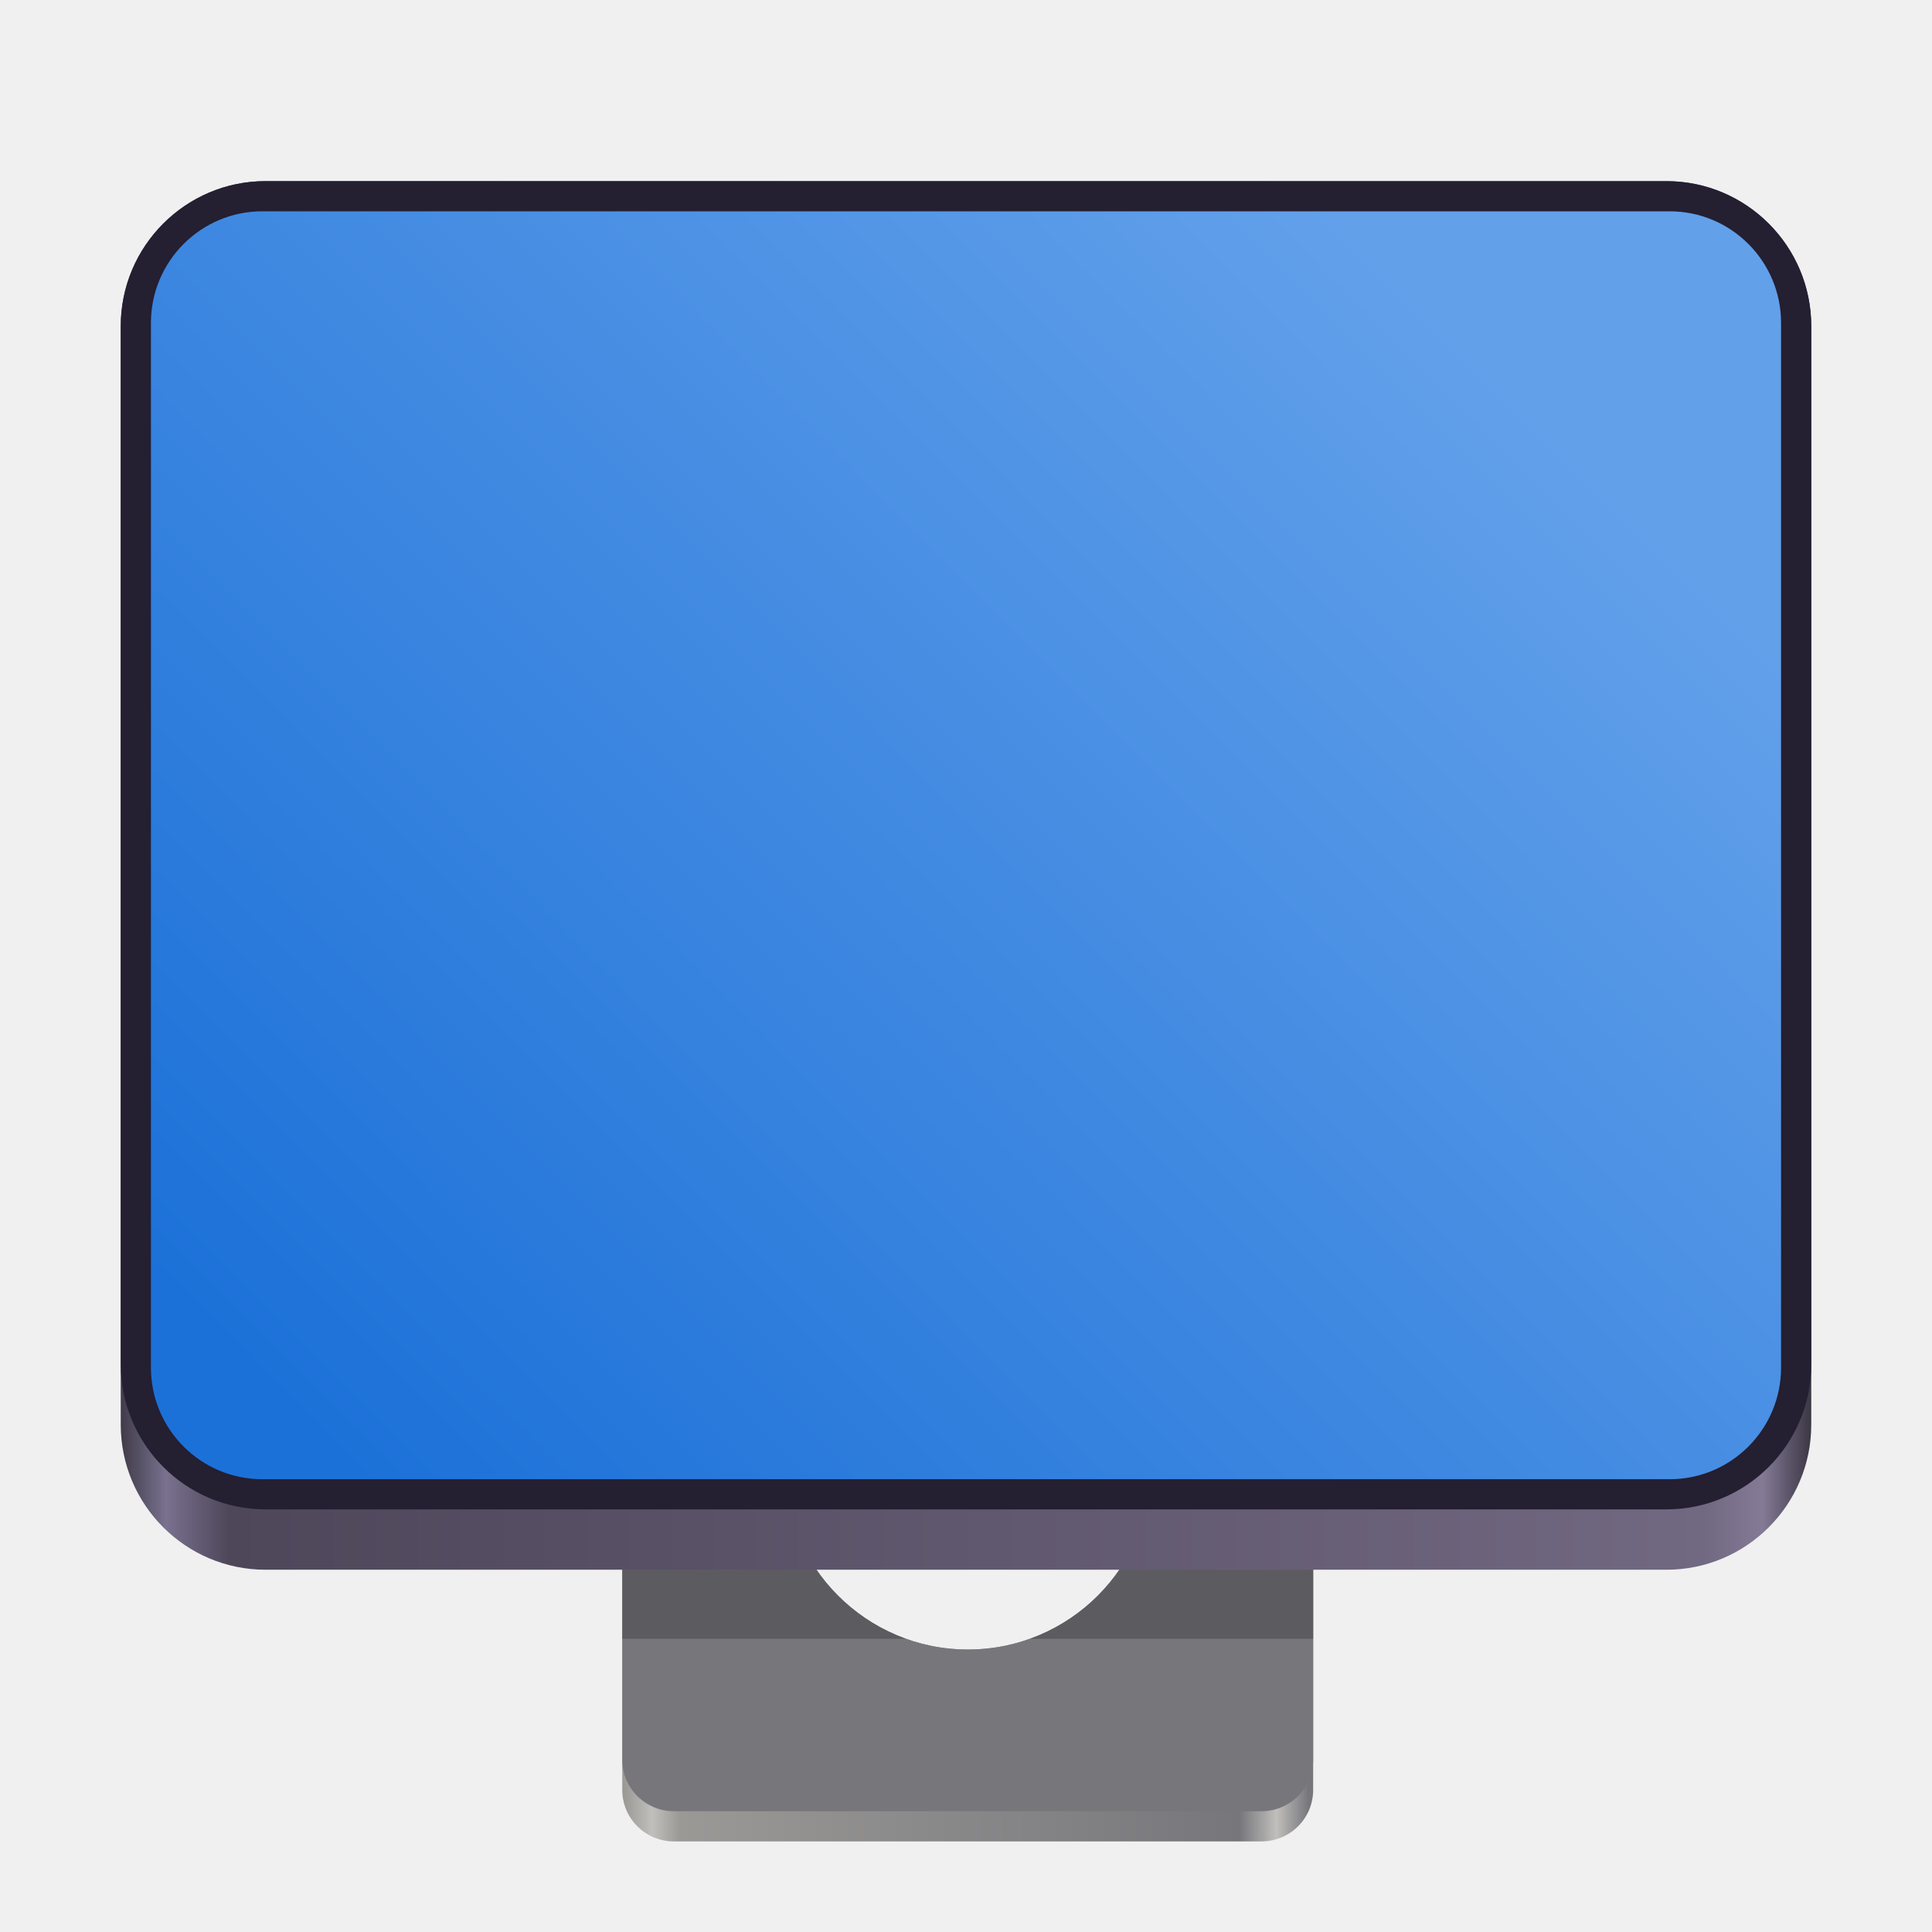
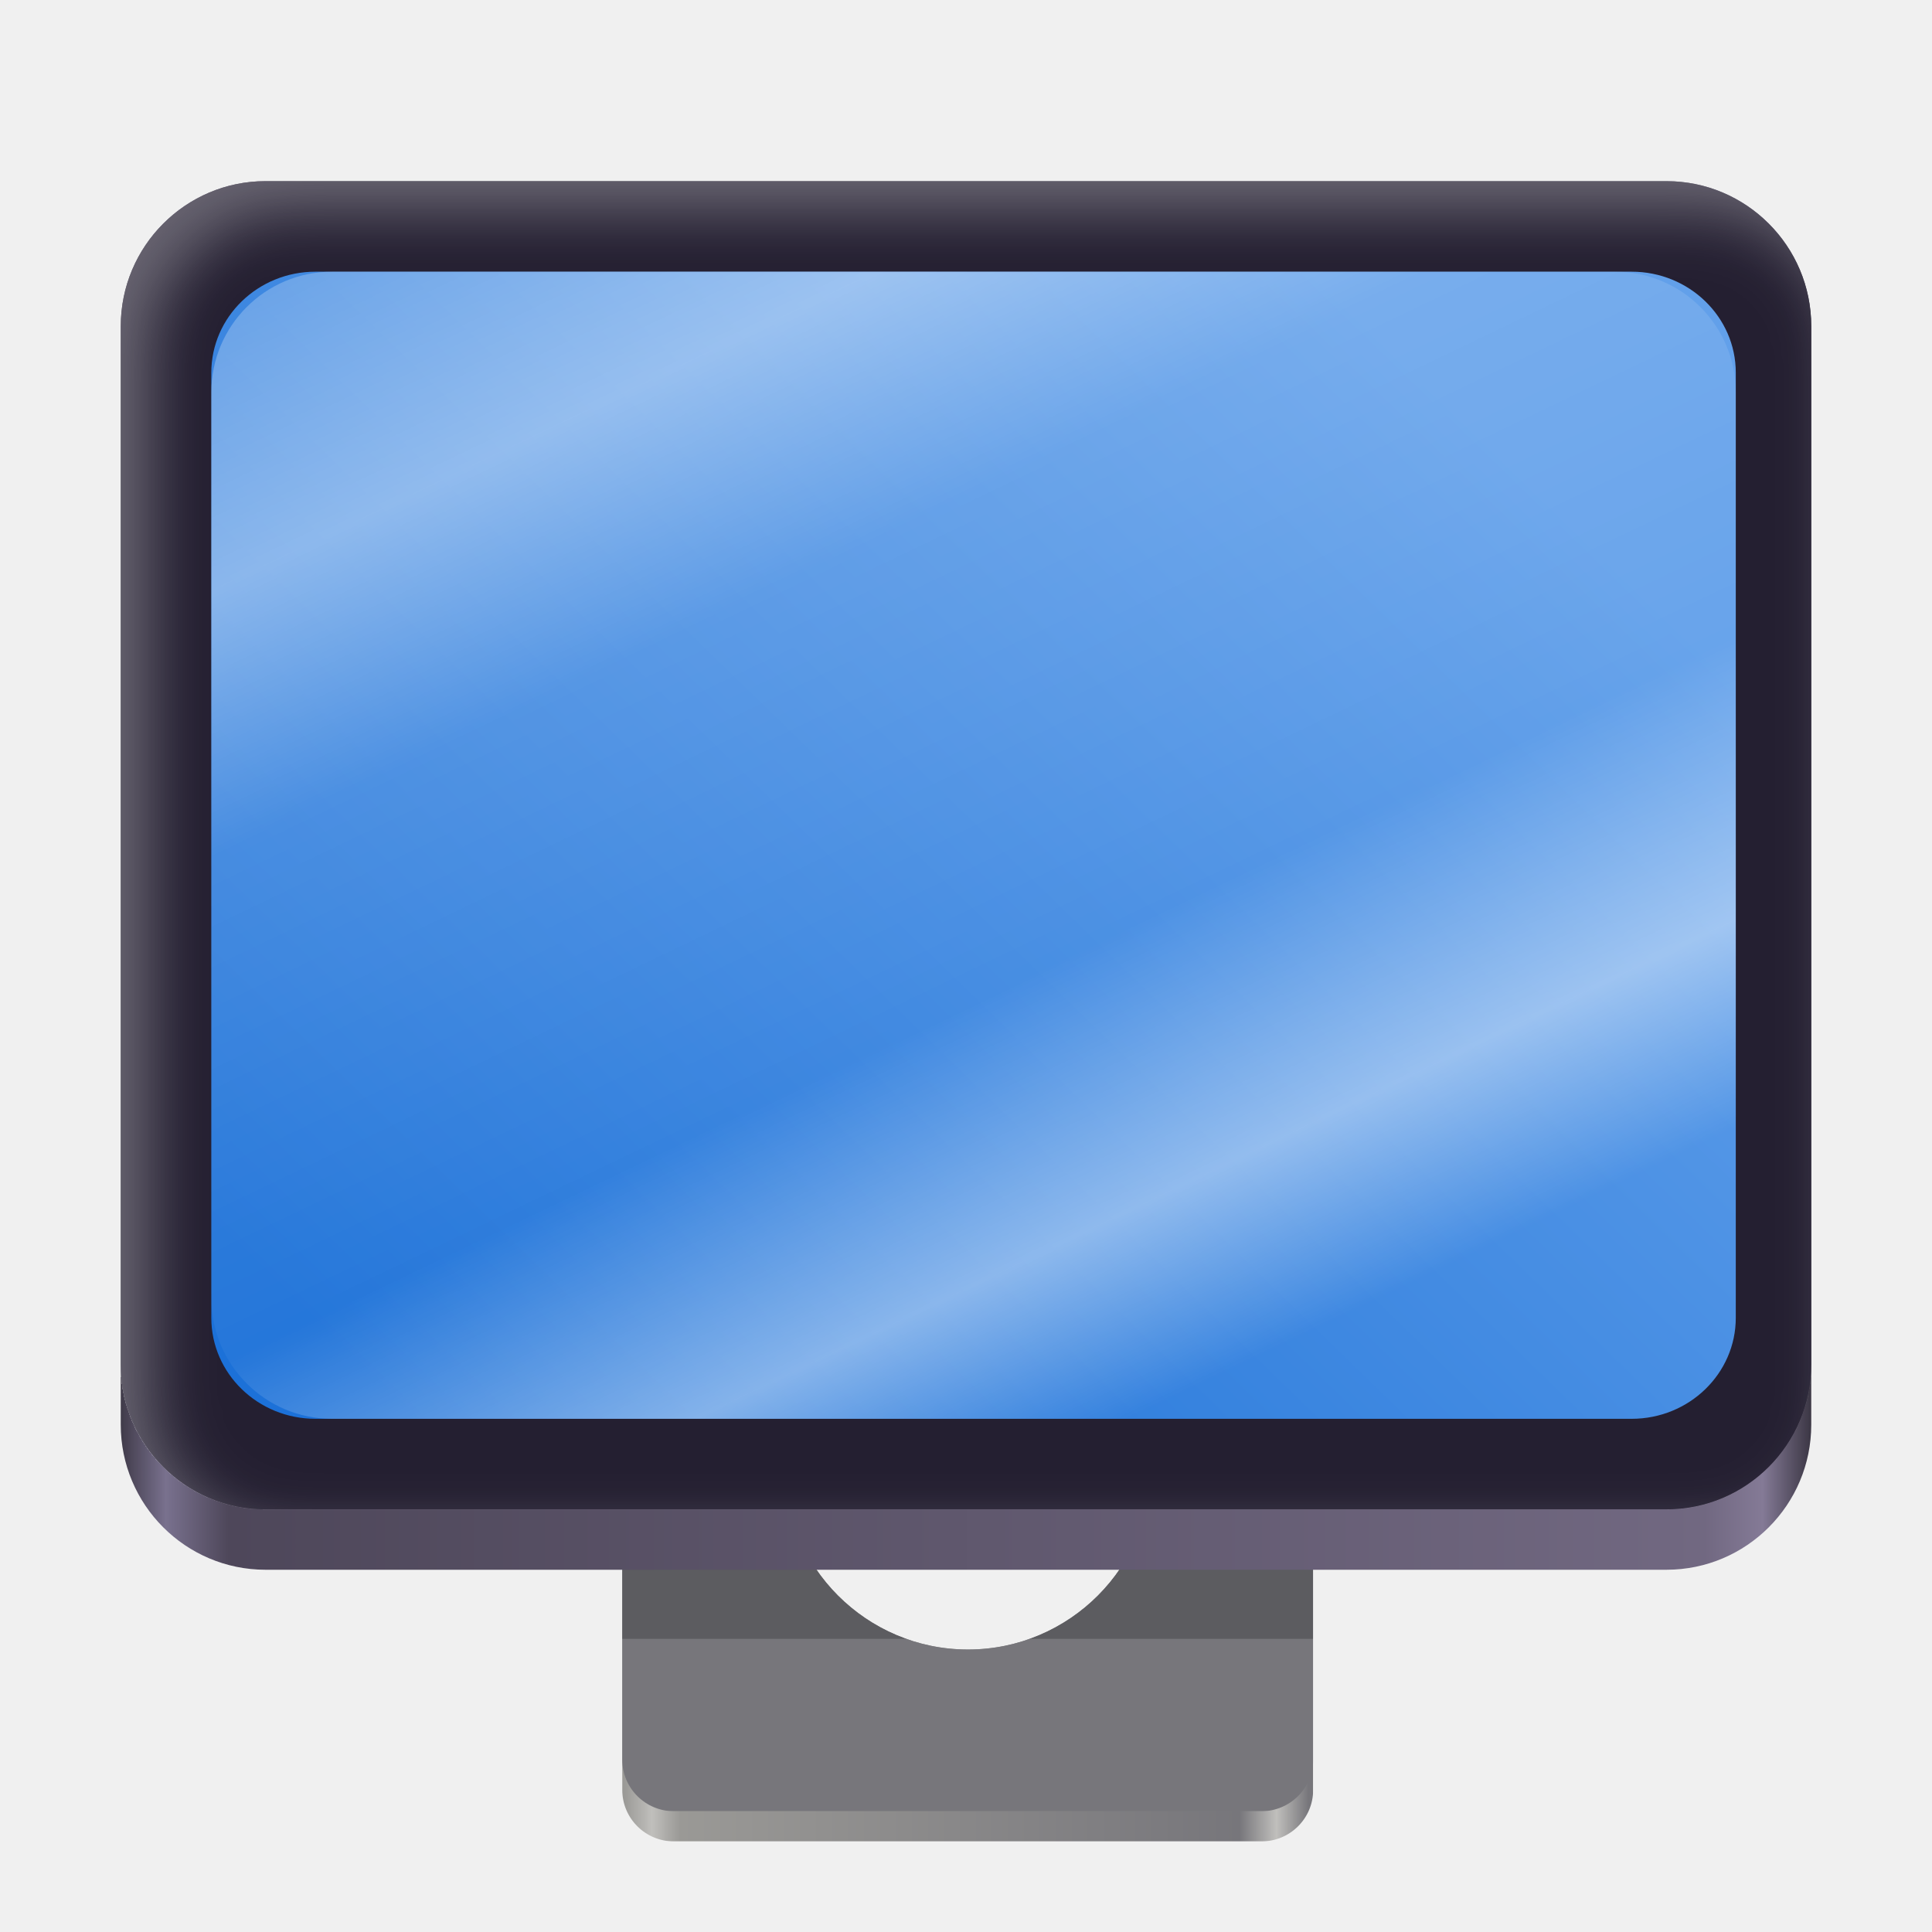
- <svg xmlns="http://www.w3.org/2000/svg" height="128px" viewBox="0 0 128 128" width="128px">
-   <clipPath id="a">
-     <path d="m 41 70 h 46 v 52 h -46 z m 0 0" />
-   </clipPath>
-   <clipPath id="b">
-     <path d="m 40.402 54.34 h 47.422 v 68.484 h -47.422 z m 35.91 42.734 c 0 -6.742 -5.453 -12.211 -12.184 -12.211 c -6.727 0 -12.184 5.469 -12.184 12.211 c 0 6.742 5.457 12.211 12.184 12.211 c 6.73 0 12.184 -5.469 12.184 -12.211 z m 0 0" />
-   </clipPath>
-   <linearGradient id="c" gradientTransform="matrix(0.164687 0 0 0.165054 -25.11141 -9.834853)" gradientUnits="userSpaceOnUse" x1="403.496" x2="678.909" y1="793.566" y2="793.566">
-     <stop offset="0" stop-color="#9a9996" />
-     <stop offset="0.041" stop-color="#c0bfbc" />
-     <stop offset="0.082" stop-color="#9a9996" />
-     <stop offset="0.899" stop-color="#77767b" />
-     <stop offset="0.953" stop-color="#c0bfbc" />
-     <stop offset="1" stop-color="#77767b" />
-   </linearGradient>
-   <clipPath id="d">
-     <path d="m 41 68 h 46 v 52 h -46 z m 0 0" />
-   </clipPath>
-   <clipPath id="e">
-     <path d="m 40.402 54.34 h 47.422 v 68.484 h -47.422 z m 35.91 42.734 c 0 -6.742 -5.453 -12.211 -12.184 -12.211 c -6.727 0 -12.184 5.469 -12.184 12.211 c 0 6.742 5.457 12.211 12.184 12.211 c 6.73 0 12.184 -5.469 12.184 -12.211 z m 0 0" />
-   </clipPath>
-   <clipPath id="f">
-     <path d="m 41 55 h 46 v 54 h -46 z m 0 0" />
-   </clipPath>
-   <clipPath id="g">
-     <path d="m 40.402 54.34 h 47.422 v 68.484 h -47.422 z m 35.91 42.734 c 0 -6.742 -5.453 -12.211 -12.184 -12.211 c -6.727 0 -12.184 5.469 -12.184 12.211 c 0 6.742 5.457 12.211 12.184 12.211 c 6.73 0 12.184 -5.469 12.184 -12.211 z m 0 0" />
-   </clipPath>
-   <linearGradient id="h" gradientTransform="matrix(0.299808 0 0 0.300475 -270.5858 35.15513)" gradientUnits="userSpaceOnUse" x1="928.742" x2="1302.49" y1="216.639" y2="216.639">
-     <stop offset="0" stop-color="#3d3846" />
-     <stop offset="0.028" stop-color="#79718e" />
-     <stop offset="0.065" stop-color="#4e475a" />
-     <stop offset="0.938" stop-color="#716881" />
-     <stop offset="0.972" stop-color="#847a96" />
-     <stop offset="1" stop-color="#3d3846" />
-   </linearGradient>
-   <linearGradient id="i" gradientTransform="matrix(0.45451 0 0 0.455522 -1210.292 616.1726)" gradientUnits="userSpaceOnUse" x1="2704.463" x2="2868.168" y1="-1148.187" y2="-1311.529">
-     <stop offset="0" stop-color="#1c71d8" />
-     <stop offset="1" stop-color="#62a0ea" />
-   </linearGradient>
-   <g clip-path="url(#a)">
-     <g clip-path="url(#b)">
-       <path d="m 44.664 70.727 h 38.898 c 1.902 0 3.438 1.523 3.438 3.414 v 44.445 c 0 1.891 -1.535 3.414 -3.438 3.414 h -38.898 c -1.902 0 -3.438 -1.523 -3.438 -3.414 v -44.445 c 0 -1.891 1.535 -3.414 3.438 -3.414 z m 0 0" fill="url(#c)" />
+ <svg xmlns="http://www.w3.org/2000/svg" width="128" height="128" viewBox="0 0 128 128" fill="none">
+   <mask id="mask0_1_3203" style="mask-type:luminance" maskUnits="userSpaceOnUse" x="41" y="70" width="46" height="52">
+     <path d="M41 70H87V122H41V70Z" fill="white" />
+   </mask>
+   <g mask="url(#mask0_1_3203)">
+     <mask id="mask1_1_3203" style="mask-type:luminance" maskUnits="userSpaceOnUse" x="40" y="54" width="48" height="69">
+       <path d="M40.402 54.34H87.824V122.824H40.402V54.34ZM76.312 97.074C76.312 90.332 70.859 84.863 64.129 84.863C57.402 84.863 51.945 90.332 51.945 97.074C51.945 103.816 57.402 109.285 64.129 109.285C70.859 109.285 76.312 103.816 76.312 97.074Z" fill="white" />
+     </mask>
+     <g mask="url(#mask1_1_3203)">
+       <path d="M44.664 70.727H83.562C85.465 70.727 87 72.25 87 74.141V118.586C87 120.477 85.465 122 83.562 122H44.664C42.762 122 41.227 120.477 41.227 118.586V74.141C41.227 72.25 42.762 70.727 44.664 70.727Z" fill="url(#paint0_linear_1_3203)" />
    </g>
  </g>
-   <g clip-path="url(#d)">
-     <g clip-path="url(#e)">
-       <path d="m 44.664 68.727 h 38.898 c 1.902 0 3.438 1.523 3.438 3.414 v 44.445 c 0 1.891 -1.535 3.414 -3.438 3.414 h -38.898 c -1.902 0 -3.438 -1.523 -3.438 -3.414 v -44.445 c 0 -1.891 1.535 -3.414 3.438 -3.414 z m 0 0" fill="#77767b" />
+   <mask id="mask2_1_3203" style="mask-type:luminance" maskUnits="userSpaceOnUse" x="41" y="68" width="46" height="52">
+     <path d="M41 68H87V120H41V68Z" fill="white" />
+   </mask>
+   <g mask="url(#mask2_1_3203)">
+     <mask id="mask3_1_3203" style="mask-type:luminance" maskUnits="userSpaceOnUse" x="40" y="54" width="48" height="69">
+       <path d="M40.402 54.34H87.824V122.824H40.402V54.34ZM76.312 97.074C76.312 90.332 70.859 84.863 64.129 84.863C57.402 84.863 51.945 90.332 51.945 97.074C51.945 103.816 57.402 109.285 64.129 109.285C70.859 109.285 76.312 103.816 76.312 97.074Z" fill="white" />
+     </mask>
+     <g mask="url(#mask3_1_3203)">
+       <path d="M44.664 68.727H83.562C85.465 68.727 87 70.25 87 72.141V116.586C87 118.477 85.465 120 83.562 120H44.664C42.762 120 41.227 118.477 41.227 116.586V72.141C41.227 70.25 42.762 68.727 44.664 68.727Z" fill="#77767B" />
    </g>
  </g>
-   <g clip-path="url(#f)">
-     <g clip-path="url(#g)">
-       <path d="m 41.227 55.164 h 45.773 v 53.414 h -45.773 z m 0 0" fill="#434348" fill-opacity="0.51" />
+   <mask id="mask4_1_3203" style="mask-type:luminance" maskUnits="userSpaceOnUse" x="41" y="55" width="46" height="54">
+     <path d="M41 55H87V109H41V55Z" fill="white" />
+   </mask>
+   <g mask="url(#mask4_1_3203)">
+     <mask id="mask5_1_3203" style="mask-type:luminance" maskUnits="userSpaceOnUse" x="40" y="54" width="48" height="69">
+       <path d="M40.402 54.34H87.824V122.824H40.402V54.34ZM76.312 97.074C76.312 90.332 70.859 84.863 64.129 84.863C57.402 84.863 51.945 90.332 51.945 97.074C51.945 103.816 57.402 109.285 64.129 109.285C70.859 109.285 76.312 103.816 76.312 97.074Z" fill="white" />
+     </mask>
+     <g mask="url(#mask5_1_3203)">
+       <path d="M41.227 55.164H87V108.578H41.227V55.164Z" fill="#434348" fill-opacity="0.51" />
    </g>
  </g>
-   <path d="m 120 21.613 v 72.773 c 0 5.309 -4.297 9.613 -9.594 9.613 h -92.812 c -5.297 0 -9.594 -4.305 -9.594 -9.613 v -72.773 c 0 -5.309 4.297 -9.613 9.594 -9.613 h 92.812 c 5.297 0 9.594 4.305 9.594 9.613 z m 0 0" fill="url(#h)" />
-   <path d="m 120 21.613 v 68.773 c 0 5.309 -4.297 9.613 -9.594 9.613 h -92.812 c -5.297 0 -9.594 -4.305 -9.594 -9.613 v -68.773 c 0 -5.309 4.297 -9.613 9.594 -9.613 h 92.812 c 5.297 0 9.594 4.305 9.594 9.613 z m 0 0" fill="#241f31" />
-   <path d="m 17.379 14 h 93.242 c 4.074 0 7.379 3.312 7.379 7.395 v 69.211 c 0 4.082 -3.305 7.395 -7.379 7.395 h -93.242 c -4.074 0 -7.379 -3.312 -7.379 -7.395 v -69.211 c 0 -4.082 3.305 -7.395 7.379 -7.395 z m 0 0" fill="url(#i)" />
+   <path d="M120 21.613V94.387C120 99.695 115.703 104 110.406 104H17.594C12.297 104 8 99.695 8 94.387V21.613C8 16.305 12.297 12 17.594 12H110.406C115.703 12 120 16.305 120 21.613Z" fill="url(#paint1_linear_1_3203)" />
+   <g filter="url(#filter0_i_1_3203)">
+     <path d="M120 21.613V90.387C120 95.695 115.703 100 110.406 100H17.594C12.297 100 8 95.695 8 90.387V21.613C8 16.305 12.297 12 17.594 12H110.406C115.703 12 120 16.305 120 21.613Z" fill="#241F31" />
+   </g>
+   <path d="M20.901 18H108.099C111.91 18 115 20.997 115 24.69V87.31C115 91.003 111.91 94 108.099 94H20.901C17.09 94 14 91.003 14 87.31V24.69C14 20.997 17.09 18 20.901 18Z" fill="url(#paint2_linear_1_3203)" />
+   <rect x="14" y="18" width="101" height="76" rx="8" fill="url(#paint3_linear_1_3203)" fill-opacity="0.43" />
+   <defs>
+     <filter id="filter0_i_1_3203" x="8" y="12" width="114" height="90" filterUnits="userSpaceOnUse" color-interpolation-filters="sRGB">
+       <feFlood flood-opacity="0" result="BackgroundImageFix" />
+       <feBlend mode="normal" in="SourceGraphic" in2="BackgroundImageFix" result="shape" />
+       <feColorMatrix in="SourceAlpha" type="matrix" values="0 0 0 0 0 0 0 0 0 0 0 0 0 0 0 0 0 0 127 0" result="hardAlpha" />
+       <feOffset dx="2" dy="2" />
+       <feGaussianBlur stdDeviation="2" />
+       <feComposite in2="hardAlpha" operator="arithmetic" k2="-1" k3="1" />
+       <feColorMatrix type="matrix" values="0 0 0 0 1 0 0 0 0 1 0 0 0 0 1 0 0 0 0.31 0" />
+       <feBlend mode="normal" in2="shape" result="effect1_innerShadow_1_3203" />
+     </filter>
+     <linearGradient id="paint0_linear_1_3203" x1="41.339" y1="121.146" x2="86.696" y2="121.146" gradientUnits="userSpaceOnUse">
+       <stop stop-color="#9A9996" />
+       <stop offset="0.041" stop-color="#C0BFBC" />
+       <stop offset="0.082" stop-color="#9A9996" />
+       <stop offset="0.899" stop-color="#77767B" />
+       <stop offset="0.953" stop-color="#C0BFBC" />
+       <stop offset="1" stop-color="#77767B" />
+     </linearGradient>
+     <linearGradient id="paint1_linear_1_3203" x1="7.858" y1="100.25" x2="119.911" y2="100.25" gradientUnits="userSpaceOnUse">
+       <stop stop-color="#3D3846" />
+       <stop offset="0.028" stop-color="#79718E" />
+       <stop offset="0.065" stop-color="#4E475A" />
+       <stop offset="0.938" stop-color="#716881" />
+       <stop offset="0.972" stop-color="#847A96" />
+       <stop offset="1" stop-color="#3D3846" />
+     </linearGradient>
+     <linearGradient id="paint2_linear_1_3203" x1="22.336" y1="89.61" x2="89.778" y2="20.21" gradientUnits="userSpaceOnUse">
+       <stop stop-color="#1C71D8" />
+       <stop offset="1" stop-color="#62A0EA" />
+     </linearGradient>
+     <linearGradient id="paint3_linear_1_3203" x1="15.702" y1="20.036" x2="62.069" y2="116.623" gradientUnits="userSpaceOnUse">
+       <stop stop-color="white" stop-opacity="0.545" />
+       <stop offset="0.154" stop-color="white" />
+       <stop offset="0.303" stop-color="white" stop-opacity="0.318" />
+       <stop offset="0.587" stop-color="white" stop-opacity="0.09" />
+       <stop offset="0.745" stop-color="white" />
+       <stop offset="0.861" stop-color="white" stop-opacity="0" />
+     </linearGradient>
+   </defs>
</svg>
